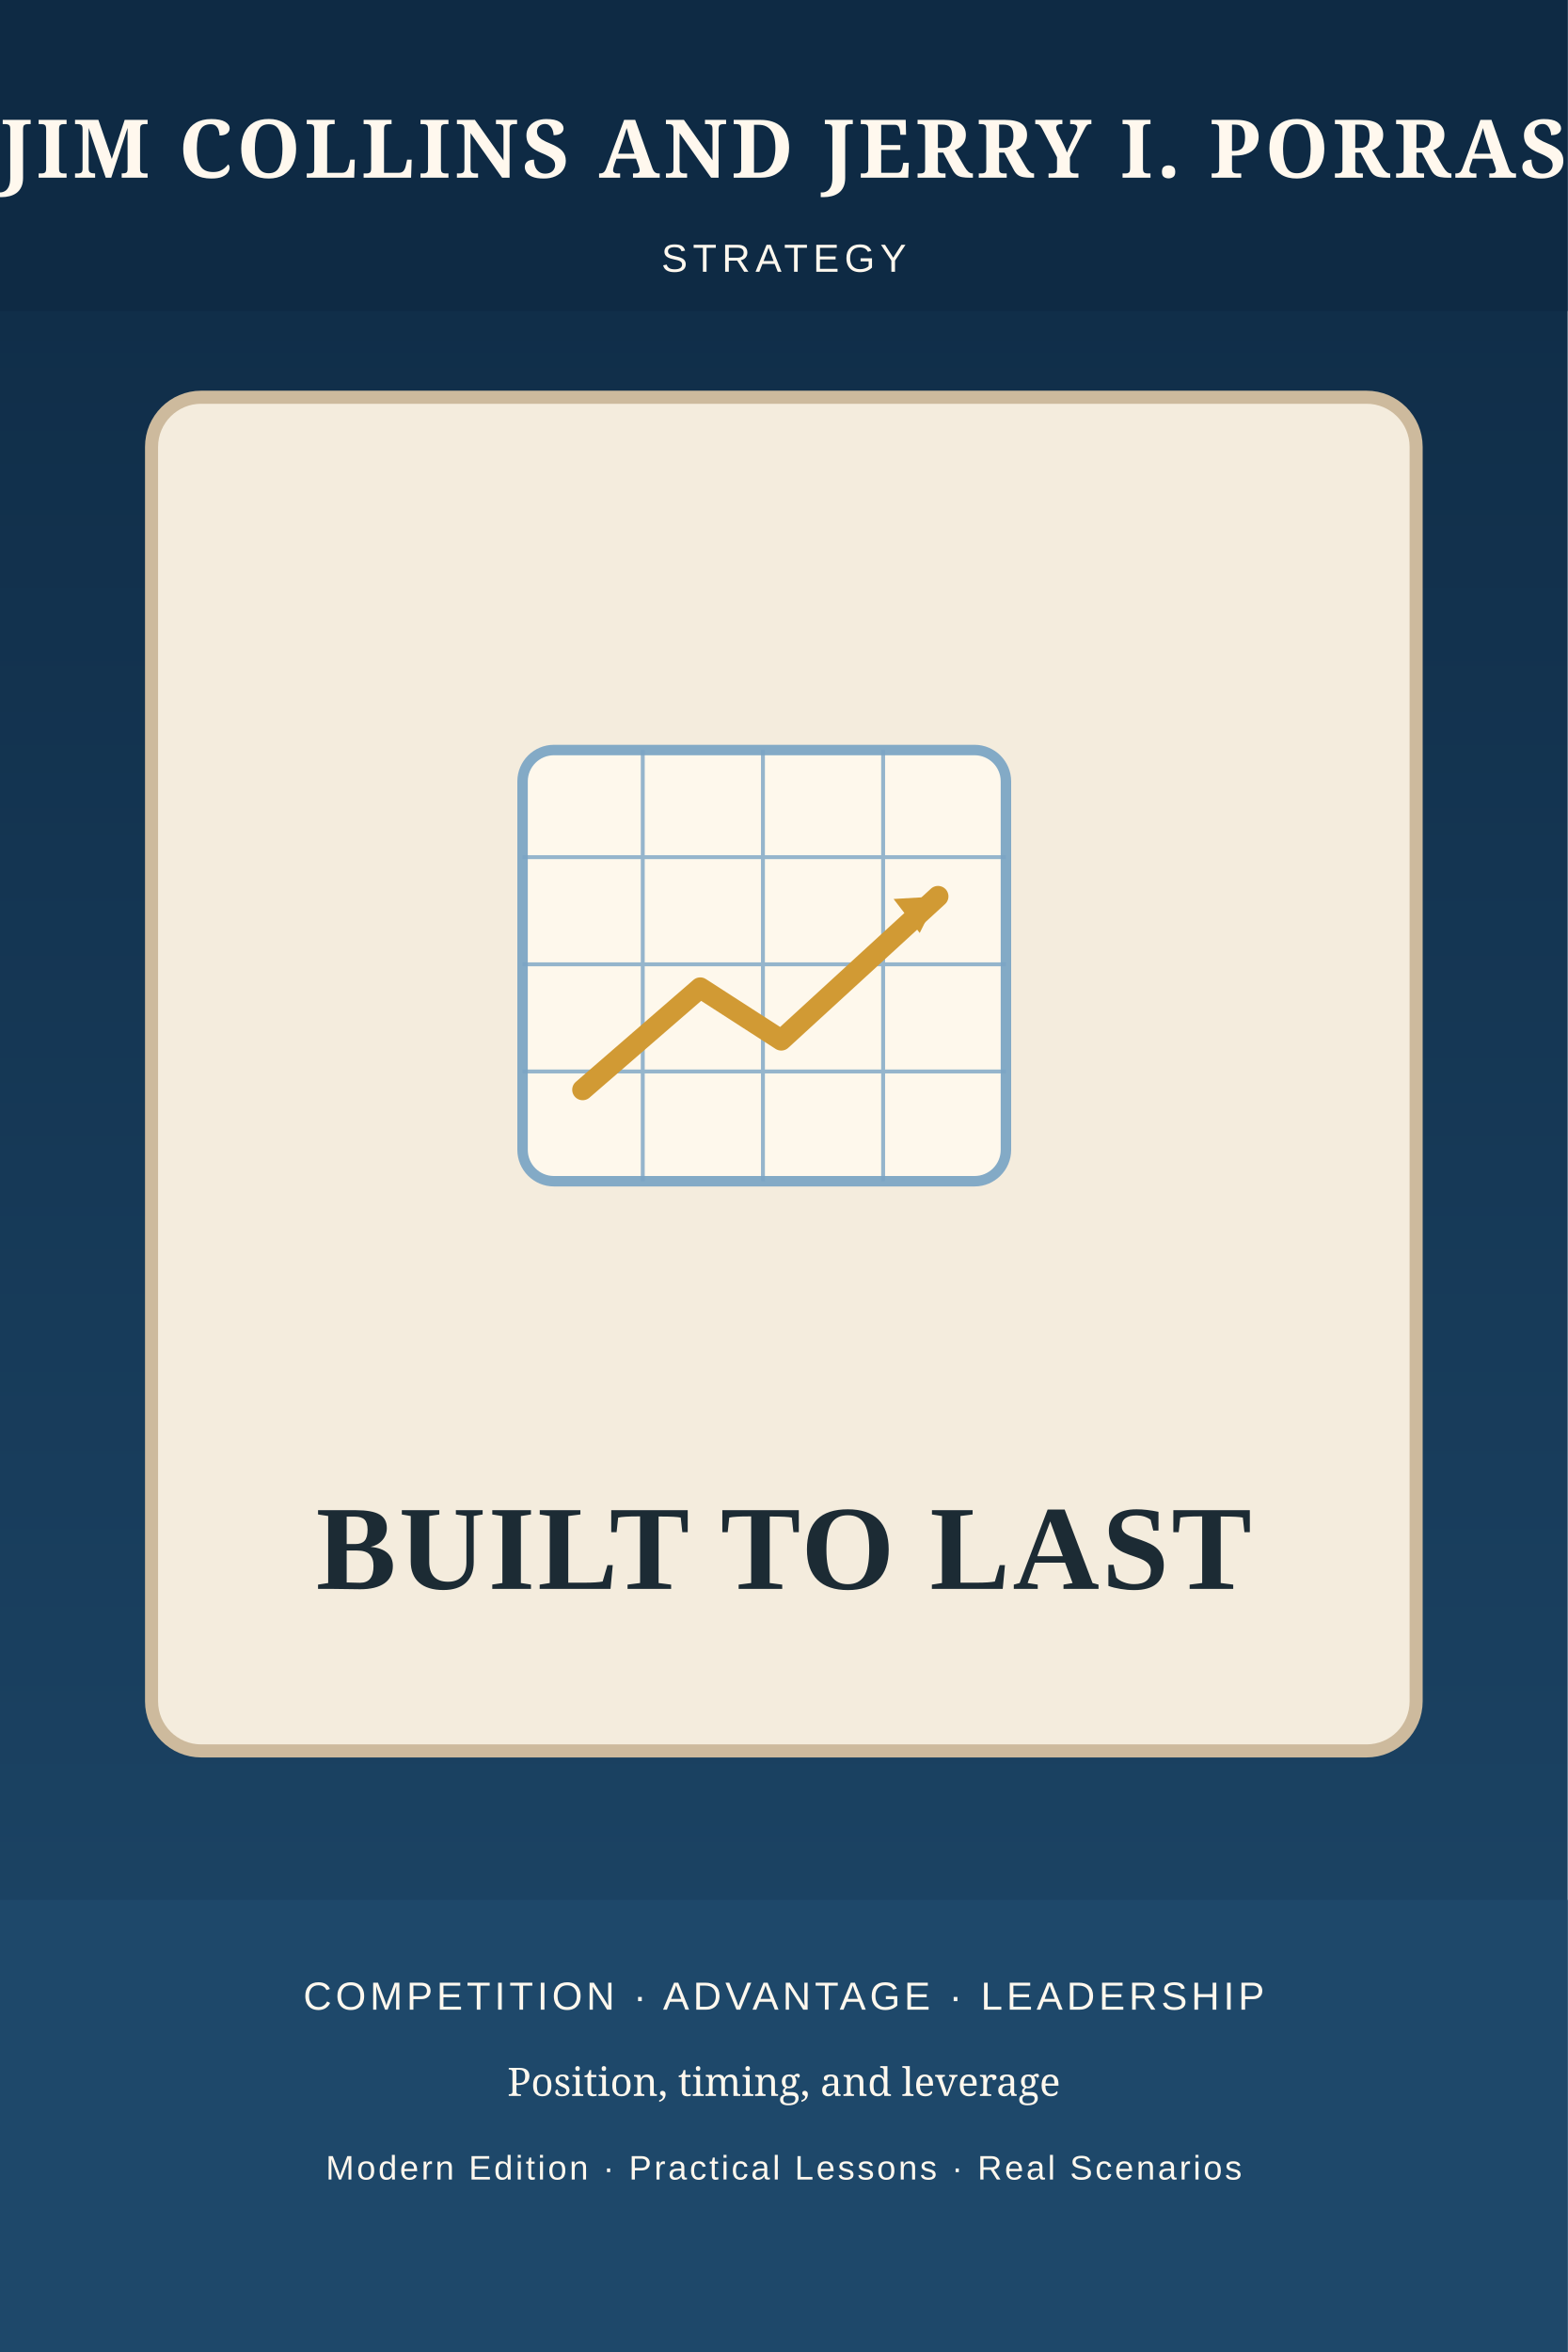
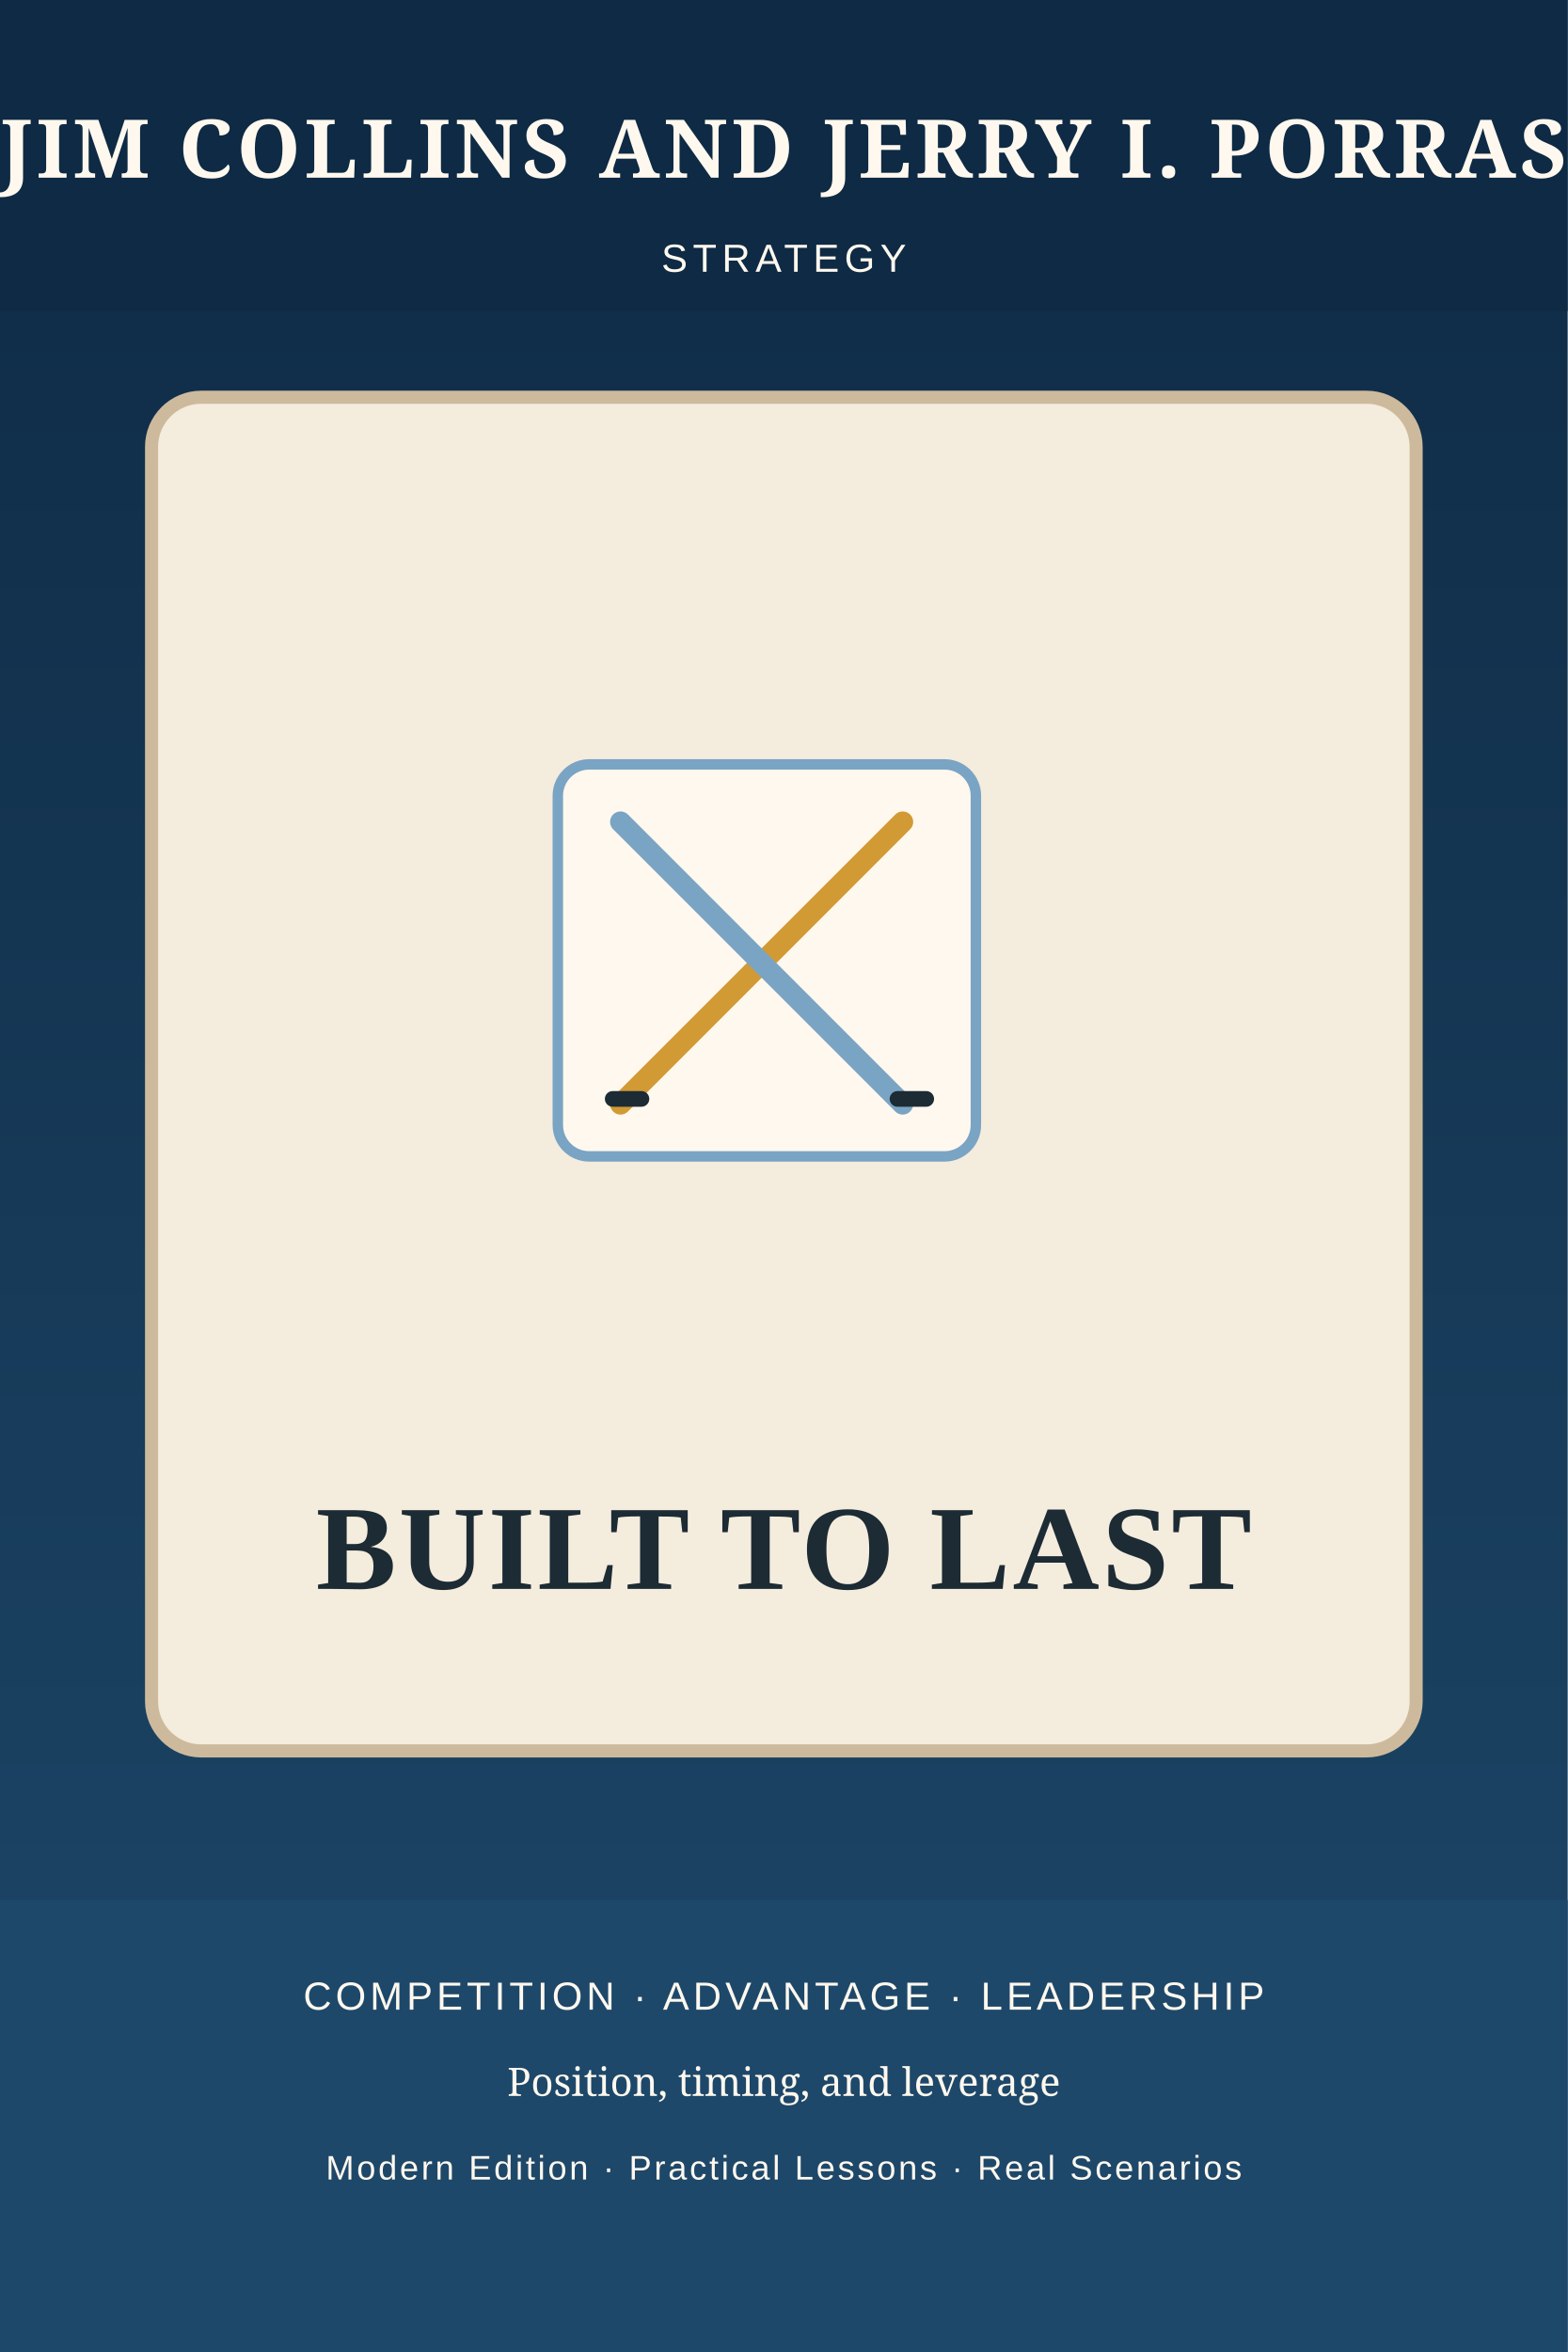
<svg xmlns="http://www.w3.org/2000/svg" width="1200" height="1800" viewBox="0 0 1200 1800" fill="none" role="img" aria-labelledby="title desc">
  <defs>
    <linearGradient id="g1095011225" x1="0" y1="0" x2="0" y2="1800" gradientUnits="userSpaceOnUse">
      <stop offset="0%" stop-color="#0E2A44" />
      <stop offset="100%" stop-color="#1E486A" />
    </linearGradient>
  </defs>
  <rect width="1200" height="1800" fill="url(#g1095011225)" />
  <circle cx="600" cy="840" r="420" fill="#7AA4C4" opacity="0.16" />
  <circle cx="600" cy="840" r="300" fill="#FFF8EE" opacity="0.16" />
  <circle cx="570" cy="847" r="210" fill="#D19A34" opacity="0.18" />
  <circle cx="630" cy="833" r="130" fill="#FFF8EE" opacity="0.34" />
  <rect x="116" y="304" width="968" height="1036" rx="38" fill="#F4ECDD" stroke="#CDBA9D" stroke-width="10" />
-   <g transform="translate(400 574)">
-     <rect x="0" y="0" width="370" height="330" rx="24" fill="#FFF8EE" opacity="0.92" stroke="#7AA4C4" stroke-width="8" />
-     <g stroke="#7AA4C4" stroke-width="3" opacity="0.8">
-       <line x1="92" y1="0" x2="92" y2="330" />
-       <line x1="184" y1="0" x2="184" y2="330" />
-       <line x1="276" y1="0" x2="276" y2="330" />
-       <line x1="0" y1="82" x2="370" y2="82" />
-       <line x1="0" y1="164" x2="370" y2="164" />
-       <line x1="0" y1="246" x2="370" y2="246" />
-     </g>
-     <path d="M46 260 L136 182 L198 222 L318 112" stroke="#D19A34" stroke-width="16" stroke-linecap="round" stroke-linejoin="round" />
-     <polygon points="318,112 284,114 304,140" fill="#D19A34" />
+   <g transform="translate(389 557)">
+     <rect x="38" y="28" width="320" height="300" rx="24" fill="#FFF8EE" stroke="#7AA4C4" stroke-width="8" />
+     <path d="M86 288 L302 72" stroke="#D19A34" stroke-width="16" stroke-linecap="round" />
+     <path d="M302 288 L86 72" stroke="#7AA4C4" stroke-width="16" stroke-linecap="round" />
+     <rect x="74" y="278" width="34" height="12" rx="6" fill="#1C2B34" />
+     <rect x="292" y="278" width="34" height="12" rx="6" fill="#1C2B34" />
  </g>
  <rect x="0" y="0" width="1200" height="238" fill="#0E2A44" opacity="0.93" />
  <rect x="0" y="1454" width="1200" height="346" fill="#1E486A" opacity="0.95" />
  <text x="600" y="136" text-anchor="middle" fill="#FFF8EE" font-family="Georgia, serif" font-size="62" font-weight="700" letter-spacing="3">JIM COLLINS AND JERRY I. PORRAS</text>
  <text x="600" y="208" text-anchor="middle" fill="#FFF8EE" font-family="'Trebuchet MS', Arial, sans-serif" font-size="30" letter-spacing="4">STRATEGY</text>
  <text x="600" y="1216" text-anchor="middle" fill="#1C2B34" font-family="Georgia, 'Times New Roman', serif" font-size="92" font-weight="700" letter-spacing="2">BUILT TO LAST</text>
  <text x="600" y="1538" text-anchor="middle" fill="#FFF8EE" font-family="'Trebuchet MS', Arial, sans-serif" font-size="30" letter-spacing="3">COMPETITION  ·  ADVANTAGE  ·  LEADERSHIP</text>
  <text x="600" y="1604" text-anchor="middle" fill="#FFF8EE" font-family="Georgia, serif" font-size="30">Position, timing, and leverage</text>
  <text x="600" y="1668" text-anchor="middle" fill="#FFF8EE" font-family="'Trebuchet MS', Arial, sans-serif" font-size="26" letter-spacing="2">Modern Edition · Practical Lessons · Real Scenarios</text>
</svg>
